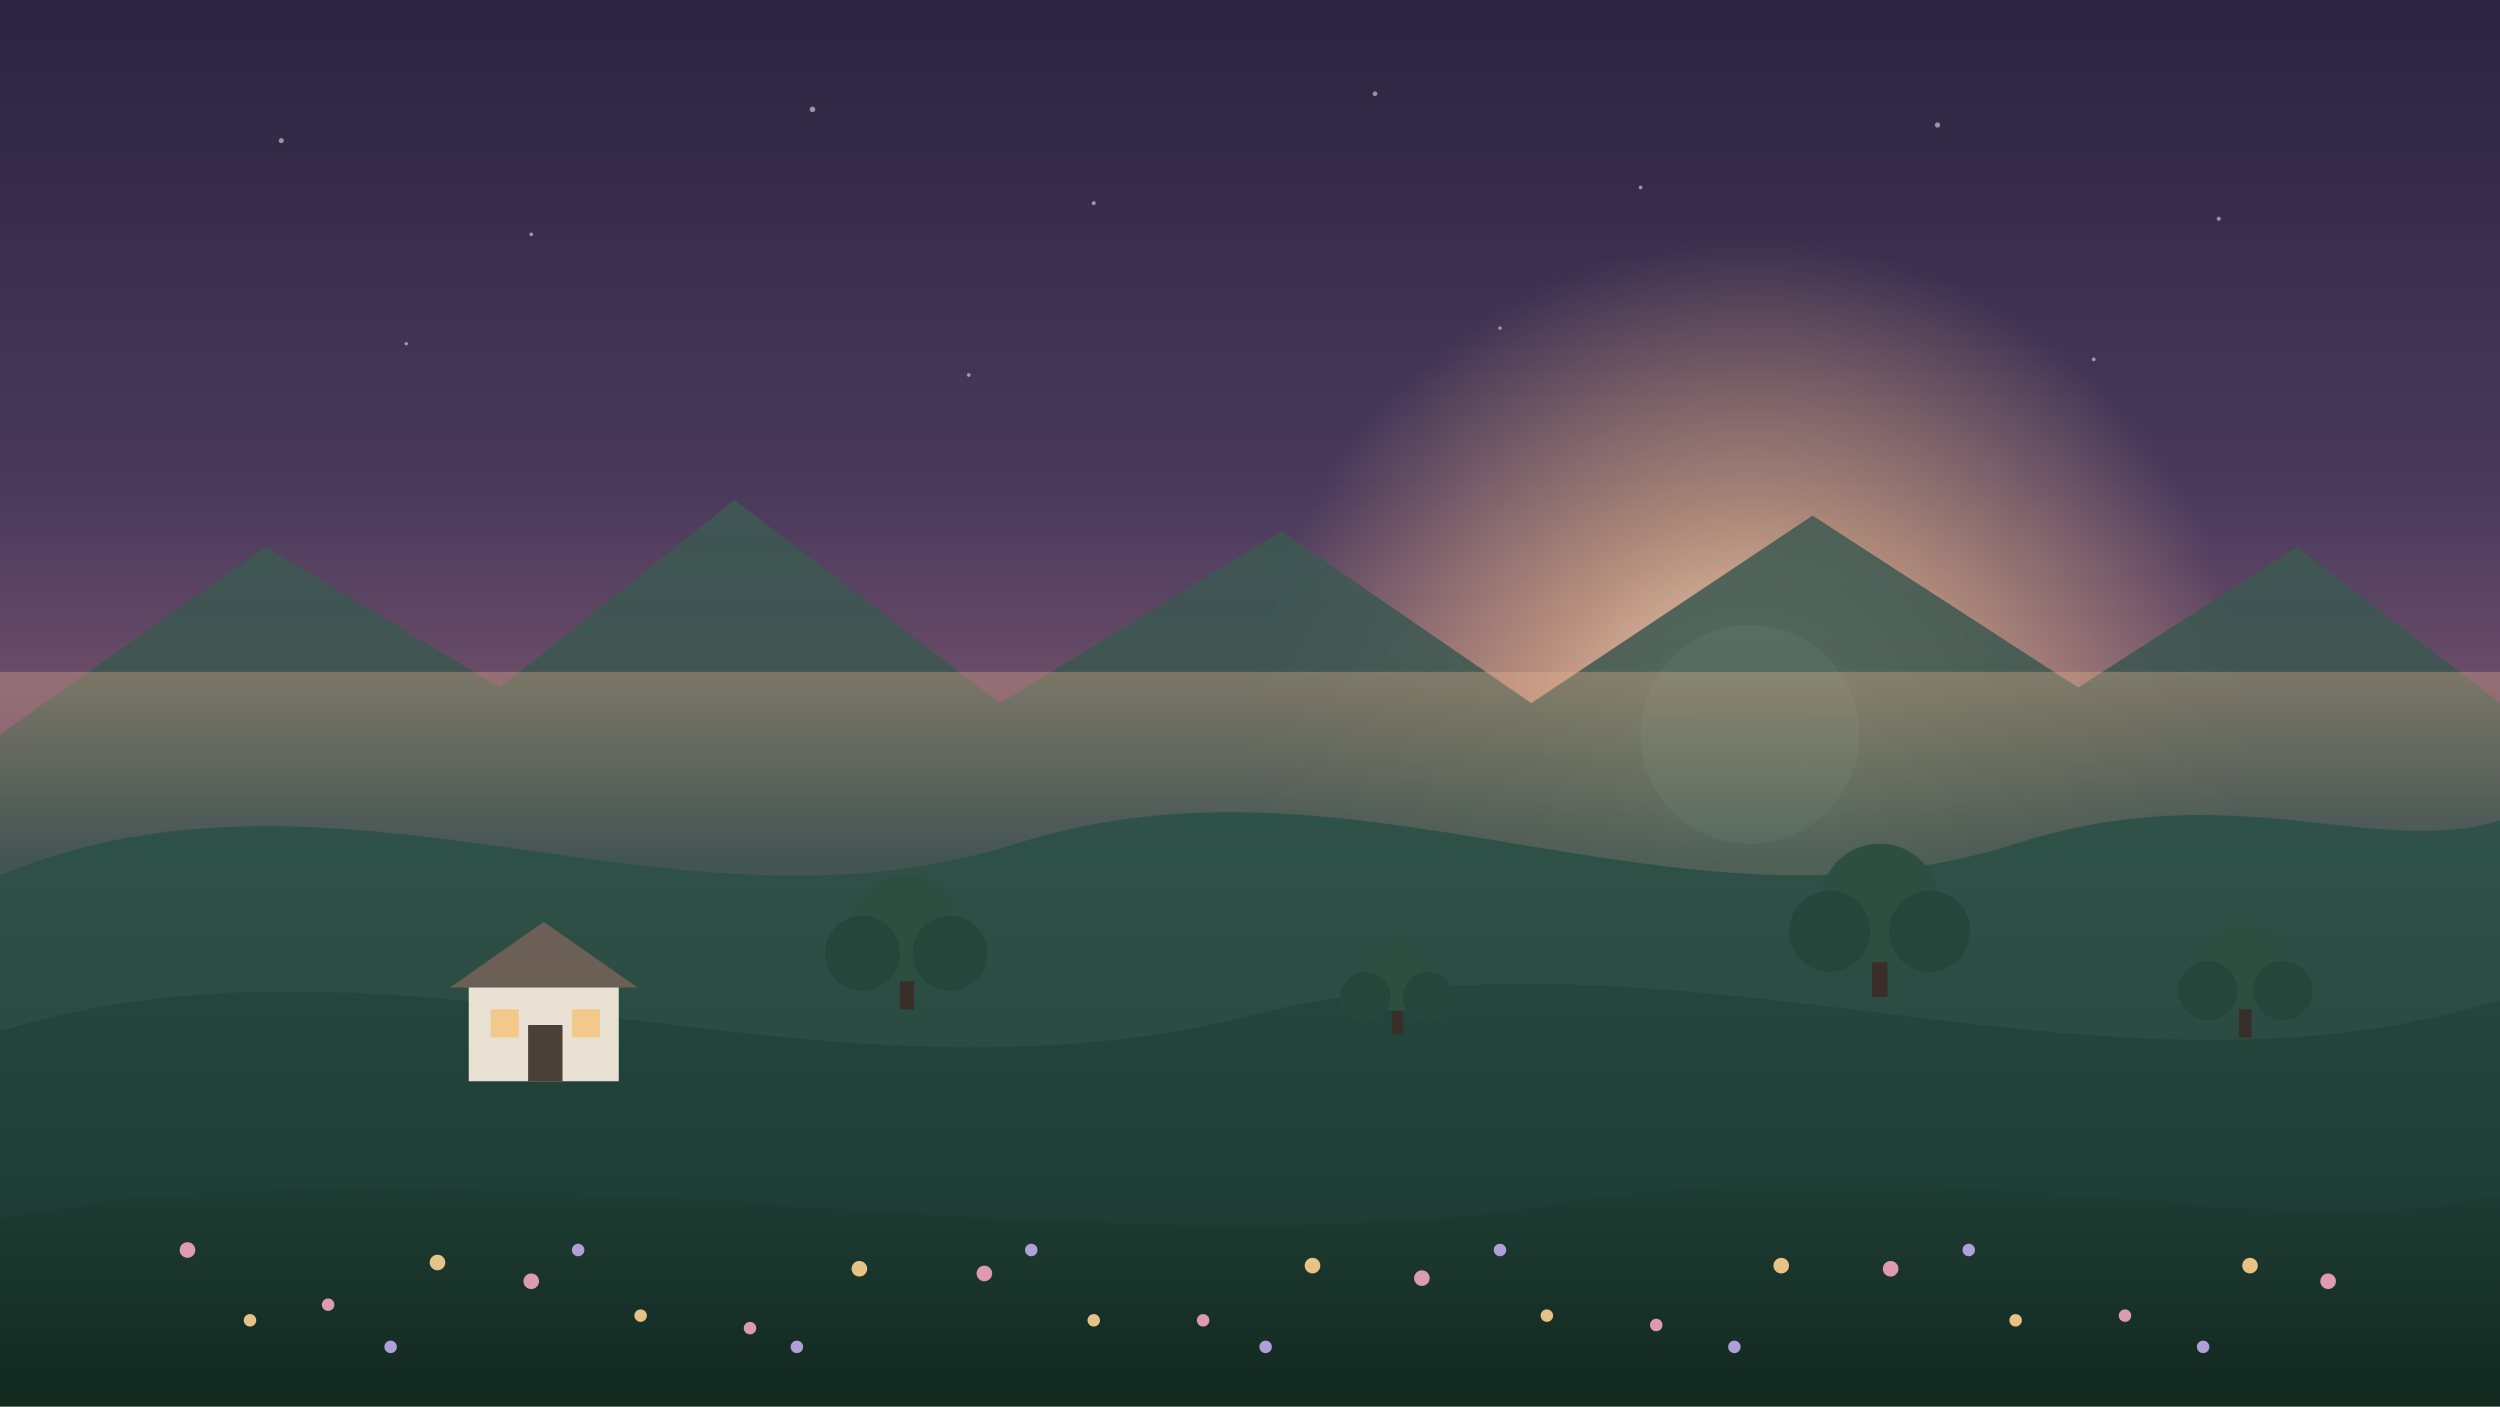
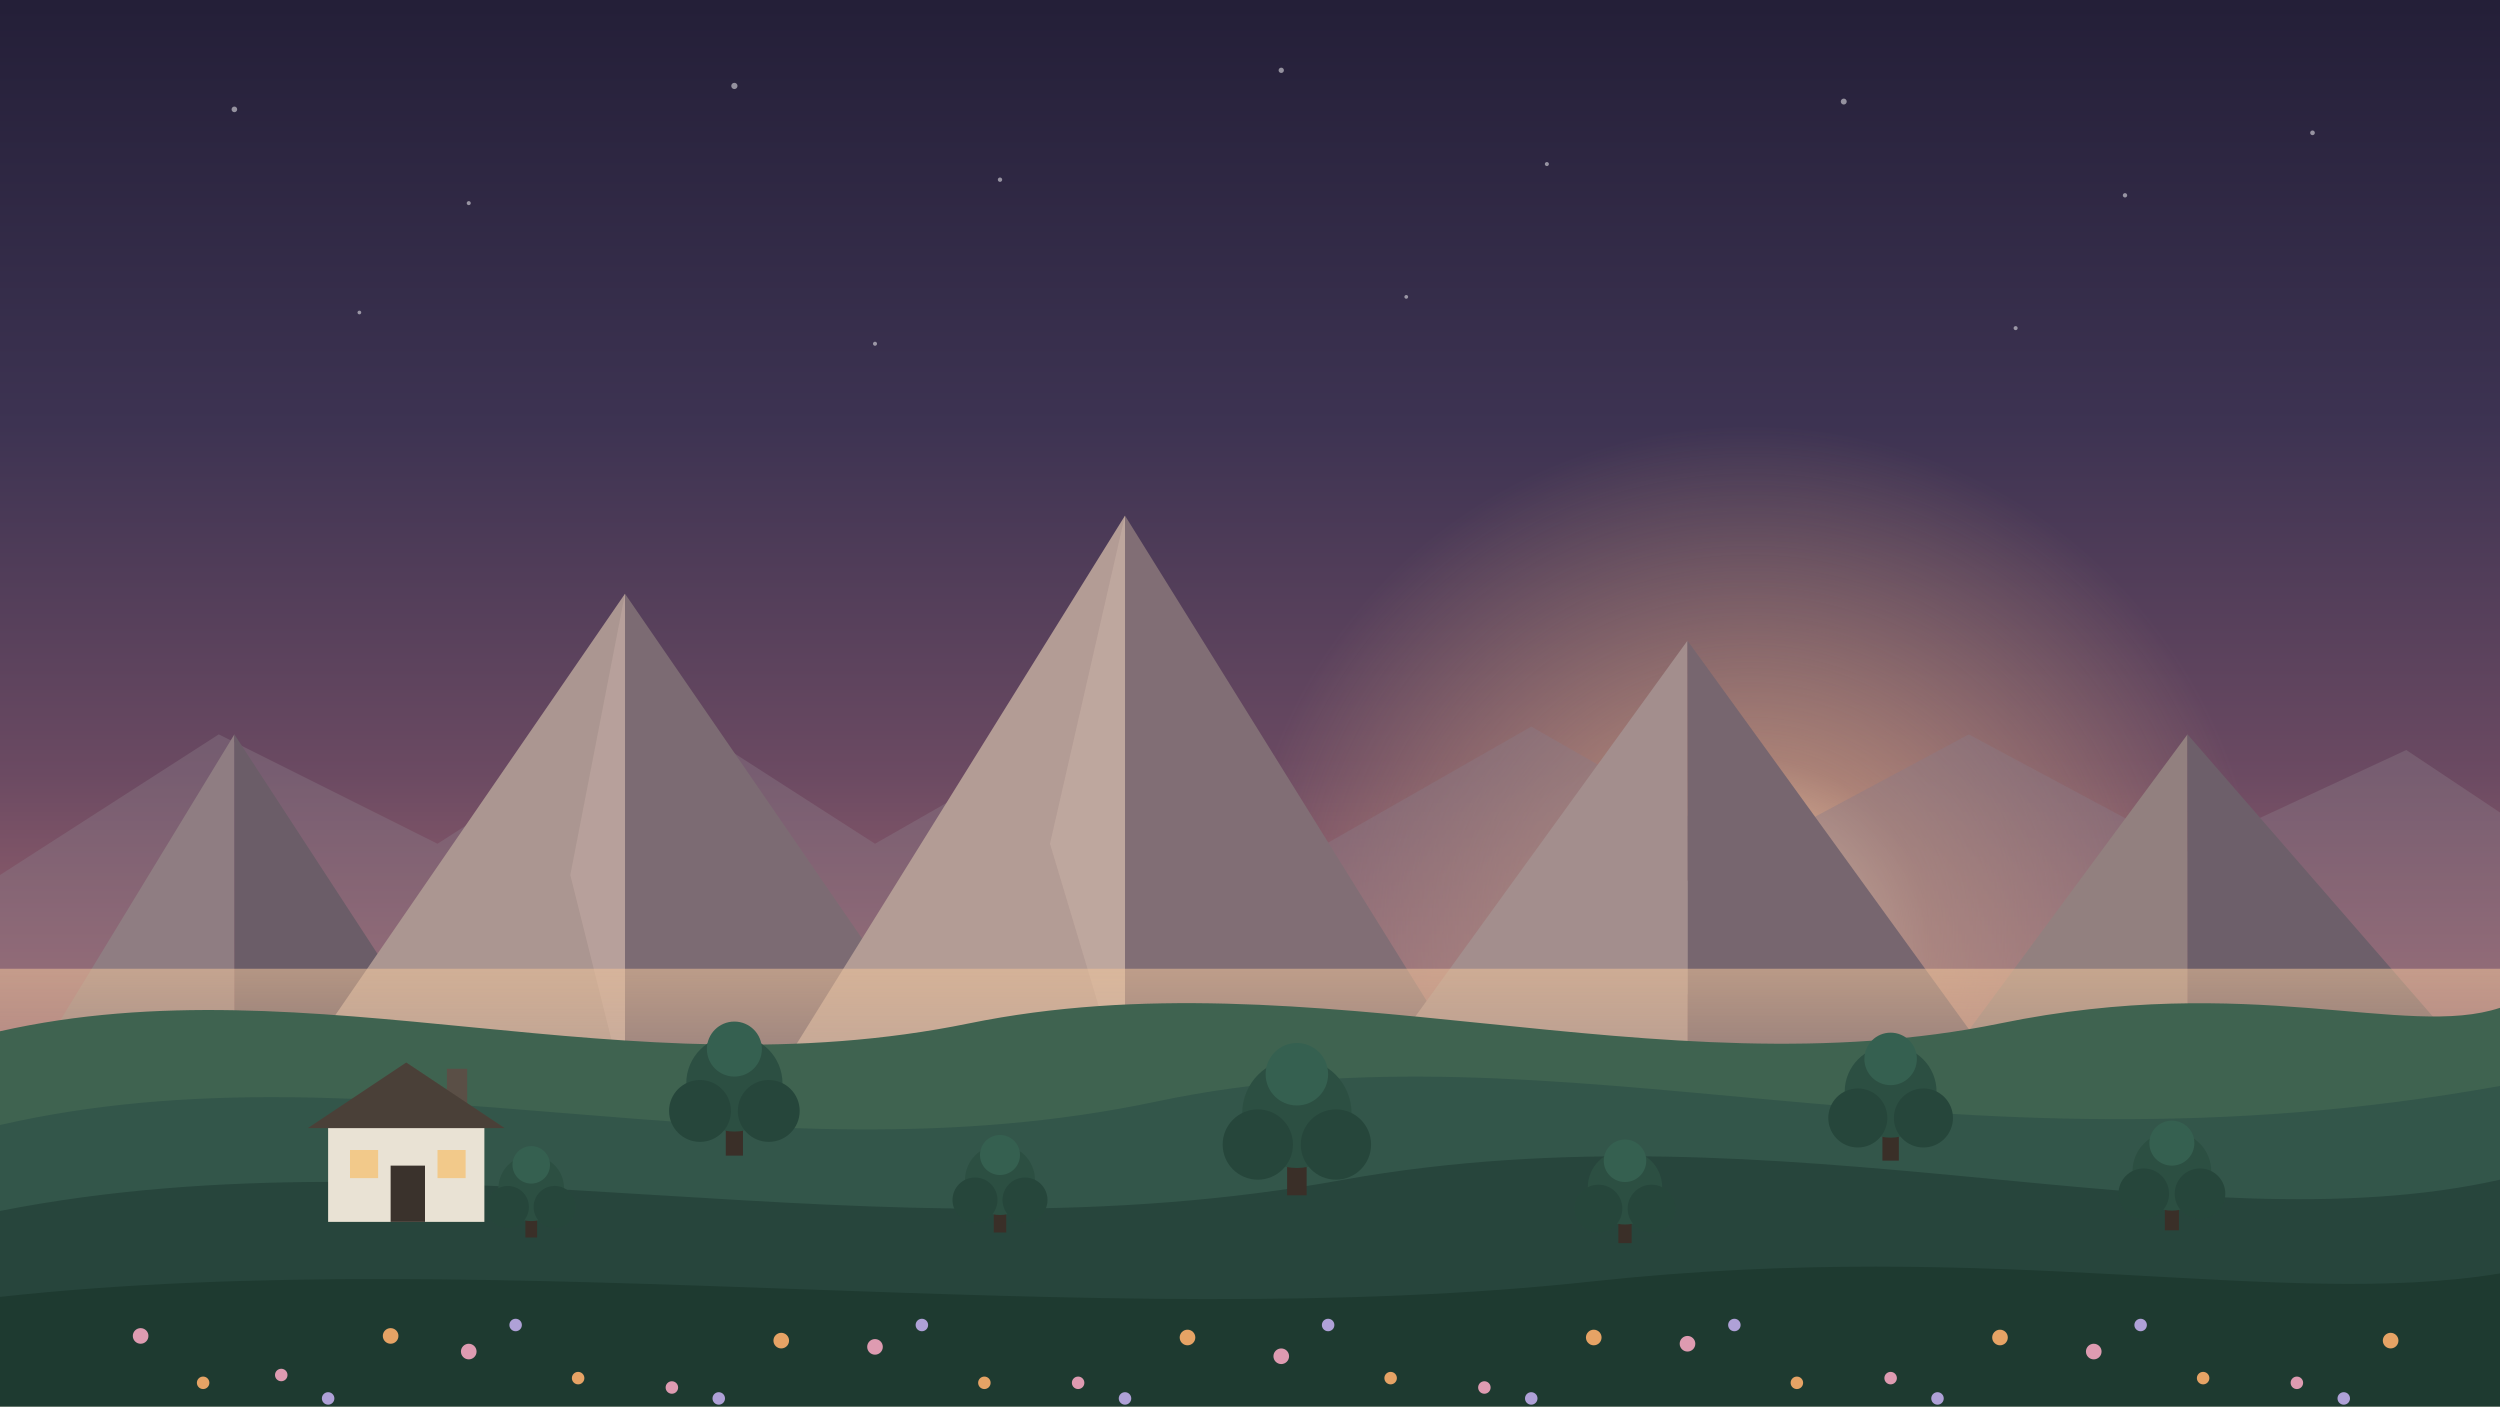
- <svg xmlns="http://www.w3.org/2000/svg" viewBox="0 0 1600 900" preserveAspectRatio="xMidYMid slice">
+ <svg xmlns="http://www.w3.org/2000/svg" viewBox="0 0 1600 900" preserveAspectRatio="xMidYMax slice">
  <defs>
    <linearGradient id="sky" x1="0" y1="0" x2="0" y2="1">
-       <stop offset="0%" stop-color="#2a2440" />
-       <stop offset="35%" stop-color="#4a3a5c" />
-       <stop offset="62%" stop-color="#8a5f74" />
-       <stop offset="82%" stop-color="#c98a86" />
-       <stop offset="100%" stop-color="#e8b48f" />
+       <stop offset="0%" stop-color="#241f38" />
+       <stop offset="30%" stop-color="#3d3352" />
+       <stop offset="55%" stop-color="#6b4a62" />
+       <stop offset="75%" stop-color="#a86a72" />
+       <stop offset="90%" stop-color="#d99a80" />
+       <stop offset="100%" stop-color="#f0c49a" />
    </linearGradient>
-     <radialGradient id="sun" cx="50%" cy="50%" r="50%">
-       <stop offset="0%" stop-color="#ffe6c2" stop-opacity="0.95" />
-       <stop offset="45%" stop-color="#f7c48f" stop-opacity="0.55" />
+     <radialGradient id="sunGlow" cx="50%" cy="50%" r="50%">
+       <stop offset="0%" stop-color="#ffe9c8" stop-opacity="0.9" />
+       <stop offset="35%" stop-color="#f7c48f" stop-opacity="0.45" />
      <stop offset="100%" stop-color="#f7c48f" stop-opacity="0" />
    </radialGradient>
-     <linearGradient id="hillFar" x1="0" y1="0" x2="0" y2="1">
-       <stop offset="0%" stop-color="#3d5a52" />
-       <stop offset="100%" stop-color="#2f4a44" />
+     <linearGradient id="haze" x1="0" y1="0" x2="0" y2="1">
+       <stop offset="0%" stop-color="#f0c49a" stop-opacity="0.55" />
+       <stop offset="100%" stop-color="#f0c49a" stop-opacity="0" />
    </linearGradient>
-     <linearGradient id="hillMid" x1="0" y1="0" x2="0" y2="1">
-       <stop offset="0%" stop-color="#2f5248" />
-       <stop offset="100%" stop-color="#24413a" />
-     </linearGradient>
-     <linearGradient id="hillNear" x1="0" y1="0" x2="0" y2="1">
-       <stop offset="0%" stop-color="#24463c" />
-       <stop offset="100%" stop-color="#1a352e" />
-     </linearGradient>
-     <linearGradient id="meadow" x1="0" y1="0" x2="0" y2="1">
-       <stop offset="0%" stop-color="#1e3d33" />
-       <stop offset="100%" stop-color="#122820" />
-     </linearGradient>
-     <linearGradient id="mist" x1="0" y1="0" x2="0" y2="1">
-       <stop offset="0%" stop-color="#e8b48f" stop-opacity="0.35" />
-       <stop offset="100%" stop-color="#e8b48f" stop-opacity="0" />
-     </linearGradient>
+     <g id="tree">
+       <rect x="-5" y="0" width="10" height="36" fill="#3a2f28" />
+       <circle cx="0" cy="-6" r="28" fill="#2c4f42" />
+       <circle cx="-20" cy="10" r="18" fill="#26463b" />
+       <circle cx="20" cy="10" r="18" fill="#26463b" />
+       <circle cx="0" cy="-26" r="16" fill="#356050" />
+     </g>
  </defs>
  <rect width="1600" height="900" fill="url(#sky)" />
-   <circle cx="1120" cy="470" r="320" fill="url(#sun)" />
-   <circle cx="1120" cy="470" r="70" fill="#ffe9c8" opacity="0.85" />
+   <circle cx="1120" cy="600" r="330" fill="url(#sunGlow)" />
+   <circle cx="1120" cy="600" r="54" fill="#ffe9c8" opacity="0.9" />
  <g fill="#ffffff" opacity="0.5">
-     <circle cx="180" cy="90" r="1.6" />
-     <circle cx="340" cy="150" r="1.2" />
-     <circle cx="520" cy="70" r="1.8" />
-     <circle cx="700" cy="130" r="1.3" />
-     <circle cx="880" cy="60" r="1.5" />
-     <circle cx="1050" cy="120" r="1.2" />
-     <circle cx="1240" cy="80" r="1.7" />
-     <circle cx="1420" cy="140" r="1.3" />
-     <circle cx="260" cy="220" r="1.1" />
-     <circle cx="620" cy="240" r="1.2" />
-     <circle cx="960" cy="210" r="1.1" />
-     <circle cx="1340" cy="230" r="1.2" />
+     <circle cx="150" cy="70" r="1.8" />
+     <circle cx="300" cy="130" r="1.3" />
+     <circle cx="470" cy="55" r="2" />
+     <circle cx="640" cy="115" r="1.4" />
+     <circle cx="820" cy="45" r="1.7" />
+     <circle cx="990" cy="105" r="1.3" />
+     <circle cx="1180" cy="65" r="1.9" />
+     <circle cx="1360" cy="125" r="1.4" />
+     <circle cx="230" cy="200" r="1.2" />
+     <circle cx="560" cy="220" r="1.3" />
+     <circle cx="900" cy="190" r="1.2" />
+     <circle cx="1290" cy="210" r="1.3" />
+     <circle cx="1480" cy="85" r="1.5" />
  </g>
-   <path d="M0 470 L170 350 L320 440 L470 320 L640 450 L820 340 L980 450 L1160 330 L1330 440 L1470 350 L1600 450 L1600 900 L0 900 Z" fill="url(#hillFar)" opacity="0.85" />
-   <rect x="0" y="430" width="1600" height="120" fill="url(#mist)" />
-   <path d="M0 560 C 220 470, 430 610, 650 540 C 870 470, 1070 610, 1290 540 C 1430 495, 1520 550, 1600 525 L1600 900 L0 900 Z" fill="url(#hillMid)" />
-   <path d="M0 660 C 260 580, 520 720, 800 650 C 1080 580, 1340 720, 1600 640 L1600 900 L0 900 Z" fill="url(#hillNear)" />
-   <path d="M0 780 C 300 720, 700 820, 1000 770 C 1250 730, 1450 800, 1600 765 L1600 900 L0 900 Z" fill="url(#meadow)" />
-   <g transform="translate(300 600)">
-     <rect x="0" y="30" width="96" height="62" fill="#e9e2d4" />
-     <path d="M-12 32 L48 -10 L108 32 Z" fill="#6b5f56" />
-     <rect x="38" y="56" width="22" height="36" fill="#4a4038" />
+   <path d="M0 560 L140 470 L280 540 L420 450 L560 540 L700 460 L840 545 L980 465 L1120 545 L1260 470 L1400 545 L1540 480 L1600 520 L1600 700 L0 700 Z" fill="#8a7a86" opacity="0.40" />
+   <polygon points="150,470 10,700 150,700" fill="#8f7d82" />
+   <polygon points="150,470 150,700 300,700" fill="#6b5d68" />
+   <polygon points="400,380 180,700 400,700" fill="#ab9691" />
+   <polygon points="400,380 400,700 620,700" fill="#7c6b73" />
+   <polygon points="400,380 365,560 400,700" fill="#c6ada6" opacity="0.45" />
+   <polygon points="720,330 490,700 720,700" fill="#b39c95" />
+   <polygon points="720,330 720,700 950,700" fill="#816e75" />
+   <polygon points="720,330 672,540 720,700" fill="#cdb4a9" opacity="0.45" />
+   <polygon points="1080,410 870,700 1080,700" fill="#a38e8d" />
+   <polygon points="1080,410 1080,700 1290,700" fill="#77666f" />
+   <polygon points="1400,470 1230,700 1400,700" fill="#92807f" />
+   <polygon points="1400,470 1400,700 1600,700" fill="#6d5f6a" />
+   <rect x="0" y="620" width="1600" height="120" fill="url(#haze)" />
+   <path d="M0 660 C 200 615, 400 700, 620 655 C 840 610, 1060 700, 1280 655 C 1440 622, 1540 665, 1600 645 L1600 900 L0 900 Z" fill="#3f6350" />
+   <path d="M0 720 C 240 665, 480 760, 740 705 C 1000 650, 1240 760, 1600 695 L1600 900 L0 900 Z" fill="#33564a" />
+   <path d="M0 775 C 280 720, 560 810, 860 755 C 1140 705, 1400 800, 1600 755 L1600 900 L0 900 Z" fill="#27453c" />
+   <path d="M0 830 C 320 795, 700 855, 1020 820 C 1280 792, 1460 838, 1600 815 L1600 900 L0 900 Z" fill="#1e3a30" />
+   <g transform="translate(210 690)">
+     <rect x="76" y="-6" width="13" height="28" fill="#5a4f46" />
+     <rect x="0" y="30" width="100" height="62" fill="#e9e2d4" />
+     <path d="M-13 32 L50 -10 L113 32 Z" fill="#4a4038" />
+     <rect x="40" y="56" width="22" height="36" fill="#3a322c" />
    <rect x="14" y="46" width="18" height="18" fill="#f2c98a" />
-     <rect x="66" y="46" width="18" height="18" fill="#f2c98a" />
+     <rect x="70" y="46" width="18" height="18" fill="#f2c98a" />
  </g>
-   <g>
-     <g transform="translate(560 560)">
-       <rect x="16" y="46" width="9" height="40" fill="#3a2f28" />
-       <circle cx="20" cy="34" r="34" fill="#2c4f42" />
-       <circle cx="-8" cy="50" r="24" fill="#26463b" />
-       <circle cx="48" cy="50" r="24" fill="#26463b" />
-     </g>
-     <g transform="translate(1180 540)">
-       <rect x="18" y="52" width="10" height="46" fill="#3a2f28" />
-       <circle cx="23" cy="38" r="38" fill="#2c4f42" />
-       <circle cx="-9" cy="56" r="26" fill="#26463b" />
-       <circle cx="55" cy="56" r="26" fill="#26463b" />
-     </g>
-     <g transform="translate(1420 590)">
-       <rect x="13" y="40" width="8" height="34" fill="#3a2f28" />
-       <circle cx="17" cy="28" r="28" fill="#2c4f42" />
-       <circle cx="-7" cy="44" r="19" fill="#26463b" />
-       <circle cx="41" cy="44" r="19" fill="#26463b" />
-     </g>
-     <g transform="translate(880 600)">
-       <rect x="11" y="34" width="7" height="28" fill="#3a2f28" />
-       <circle cx="14" cy="24" r="23" fill="#2c4f42" />
-       <circle cx="-6" cy="38" r="16" fill="#26463b" />
-       <circle cx="34" cy="38" r="16" fill="#26463b" />
-     </g>
-   </g>
+   <use href="#tree" transform="translate(470 700) scale(1.1)" />
+   <use href="#tree" transform="translate(640 760) scale(0.8)" />
+   <use href="#tree" transform="translate(830 720) scale(1.25)" />
+   <use href="#tree" transform="translate(1040 765) scale(0.85)" />
+   <use href="#tree" transform="translate(1210 705) scale(1.05)" />
+   <use href="#tree" transform="translate(1390 755) scale(0.9)" />
+   <use href="#tree" transform="translate(340 765) scale(0.75)" />
  <g opacity="0.95">
    <g fill="#e8a0b8">
-       <circle cx="120" cy="800" r="5" />
-       <circle cx="210" cy="835" r="4" />
-       <circle cx="340" cy="820" r="5" />
-       <circle cx="480" cy="850" r="4" />
-       <circle cx="630" cy="815" r="5" />
-       <circle cx="770" cy="845" r="4" />
-       <circle cx="910" cy="818" r="5" />
-       <circle cx="1060" cy="848" r="4" />
-       <circle cx="1210" cy="812" r="5" />
-       <circle cx="1360" cy="842" r="4" />
-       <circle cx="1490" cy="820" r="5" />
+       <circle cx="90" cy="855" r="5" />
+       <circle cx="180" cy="880" r="4" />
+       <circle cx="300" cy="865" r="5" />
+       <circle cx="430" cy="888" r="4" />
+       <circle cx="560" cy="862" r="5" />
+       <circle cx="690" cy="885" r="4" />
+       <circle cx="820" cy="868" r="5" />
+       <circle cx="950" cy="888" r="4" />
+       <circle cx="1080" cy="860" r="5" />
+       <circle cx="1210" cy="882" r="4" />
+       <circle cx="1340" cy="865" r="5" />
+       <circle cx="1470" cy="885" r="4" />
    </g>
-     <g fill="#f0c98a">
-       <circle cx="160" cy="845" r="4" />
-       <circle cx="280" cy="808" r="5" />
-       <circle cx="410" cy="842" r="4" />
-       <circle cx="550" cy="812" r="5" />
-       <circle cx="700" cy="845" r="4" />
-       <circle cx="840" cy="810" r="5" />
-       <circle cx="990" cy="842" r="4" />
-       <circle cx="1140" cy="810" r="5" />
-       <circle cx="1290" cy="845" r="4" />
-       <circle cx="1440" cy="810" r="5" />
+     <g fill="#f0a868">
+       <circle cx="130" cy="885" r="4" />
+       <circle cx="250" cy="855" r="5" />
+       <circle cx="370" cy="882" r="4" />
+       <circle cx="500" cy="858" r="5" />
+       <circle cx="630" cy="885" r="4" />
+       <circle cx="760" cy="856" r="5" />
+       <circle cx="890" cy="882" r="4" />
+       <circle cx="1020" cy="856" r="5" />
+       <circle cx="1150" cy="885" r="4" />
+       <circle cx="1280" cy="856" r="5" />
+       <circle cx="1410" cy="882" r="4" />
+       <circle cx="1530" cy="858" r="5" />
    </g>
    <g fill="#b7a6e0">
-       <circle cx="250" cy="862" r="4" />
-       <circle cx="370" cy="800" r="4" />
-       <circle cx="510" cy="862" r="4" />
-       <circle cx="660" cy="800" r="4" />
-       <circle cx="810" cy="862" r="4" />
-       <circle cx="960" cy="800" r="4" />
-       <circle cx="1110" cy="862" r="4" />
-       <circle cx="1260" cy="800" r="4" />
-       <circle cx="1410" cy="862" r="4" />
+       <circle cx="210" cy="895" r="4" />
+       <circle cx="330" cy="848" r="4" />
+       <circle cx="460" cy="895" r="4" />
+       <circle cx="590" cy="848" r="4" />
+       <circle cx="720" cy="895" r="4" />
+       <circle cx="850" cy="848" r="4" />
+       <circle cx="980" cy="895" r="4" />
+       <circle cx="1110" cy="848" r="4" />
+       <circle cx="1240" cy="895" r="4" />
+       <circle cx="1370" cy="848" r="4" />
+       <circle cx="1500" cy="895" r="4" />
    </g>
  </g>
</svg>
